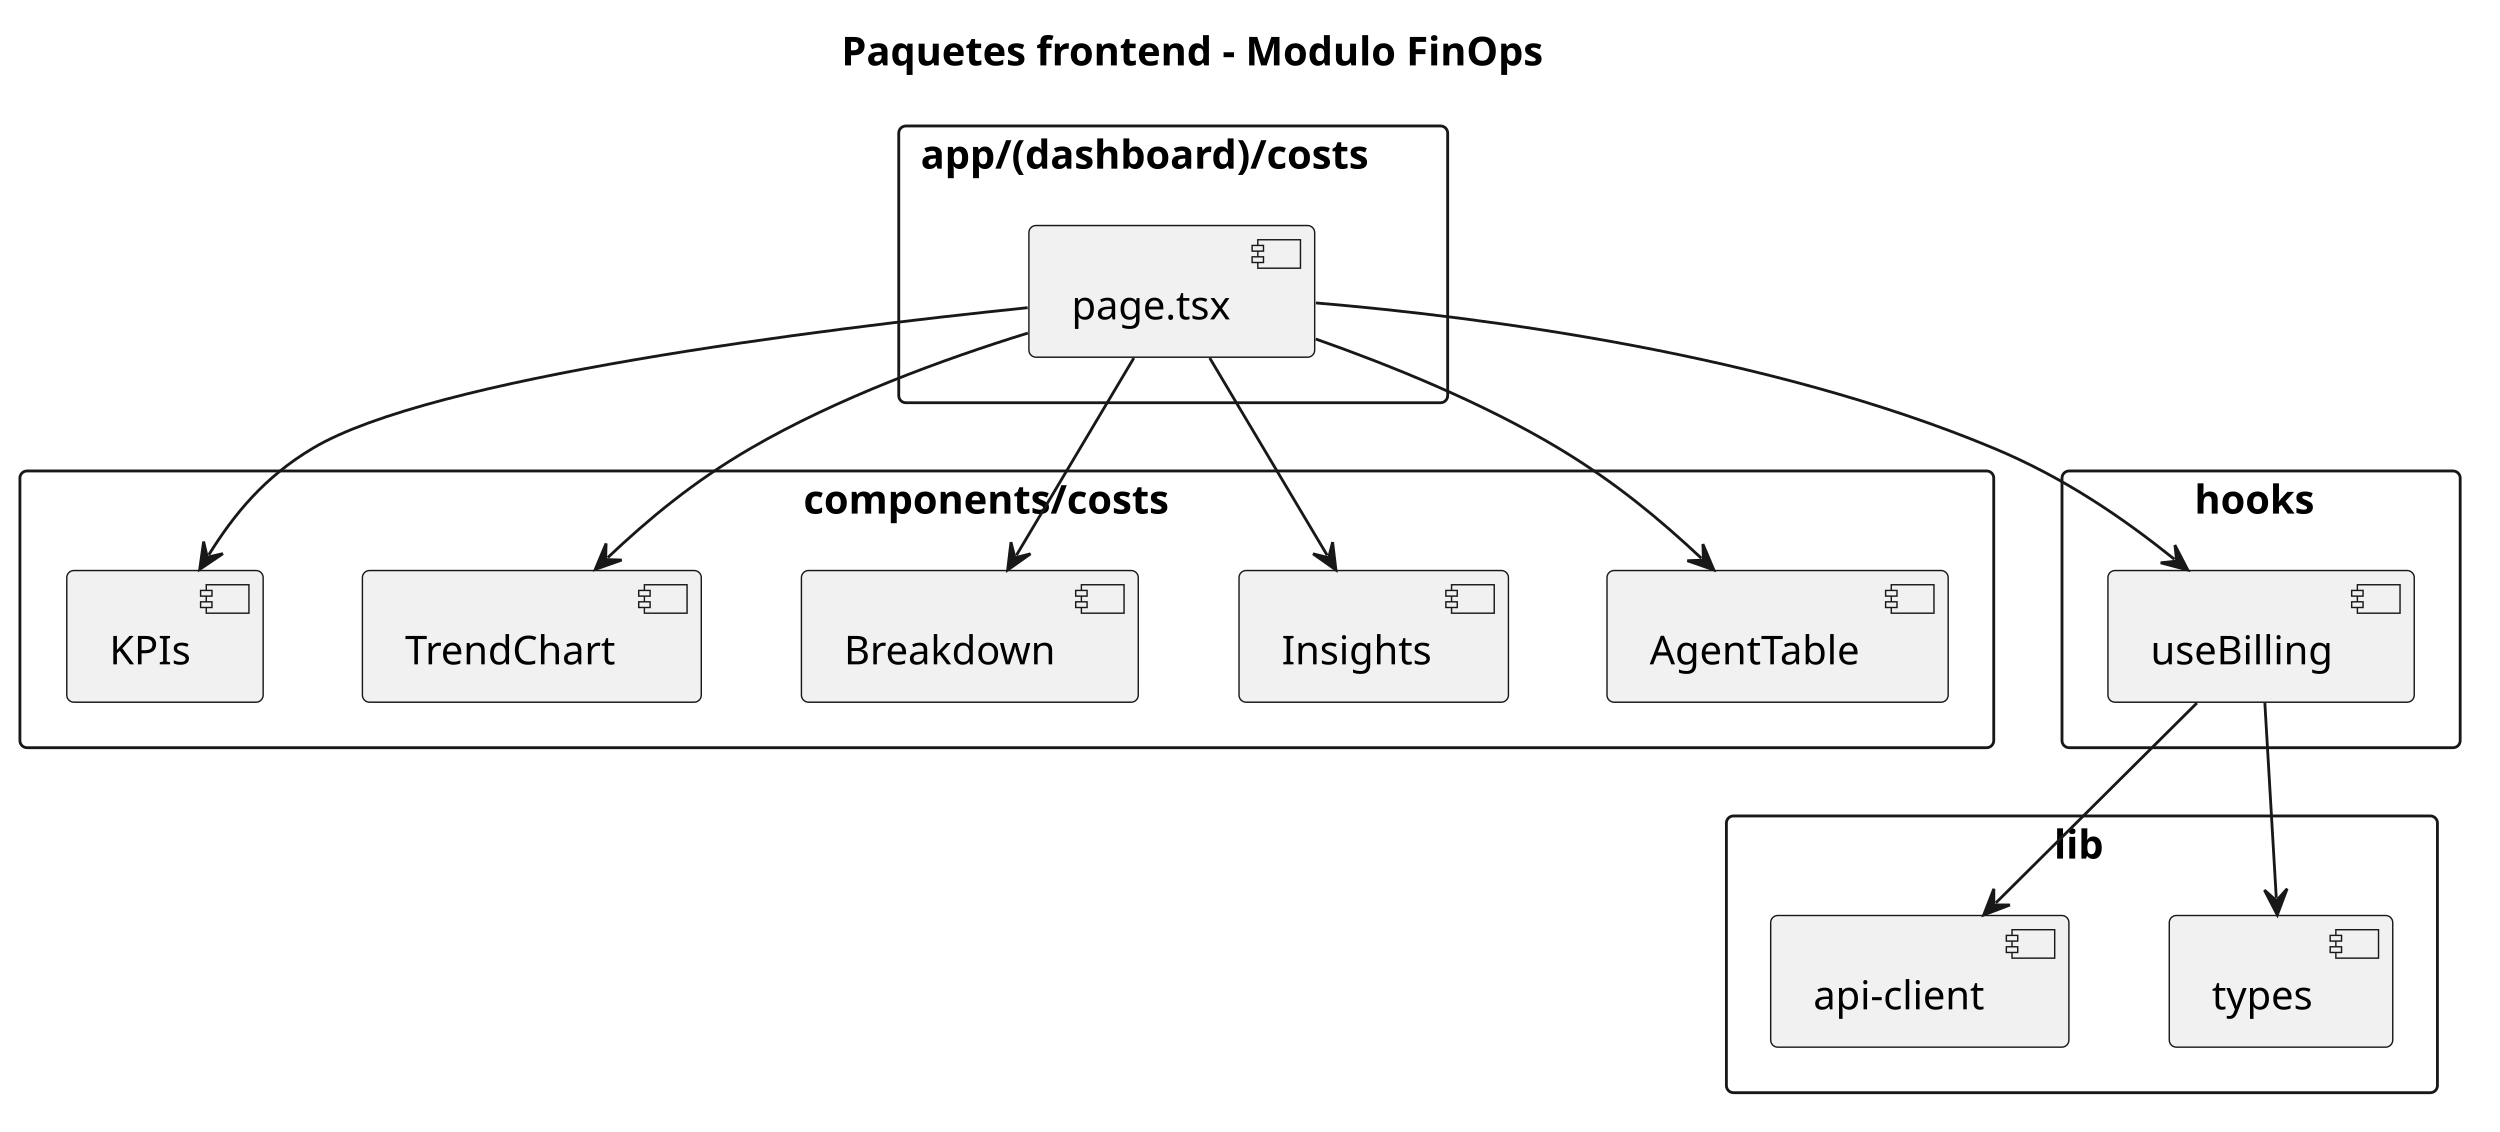
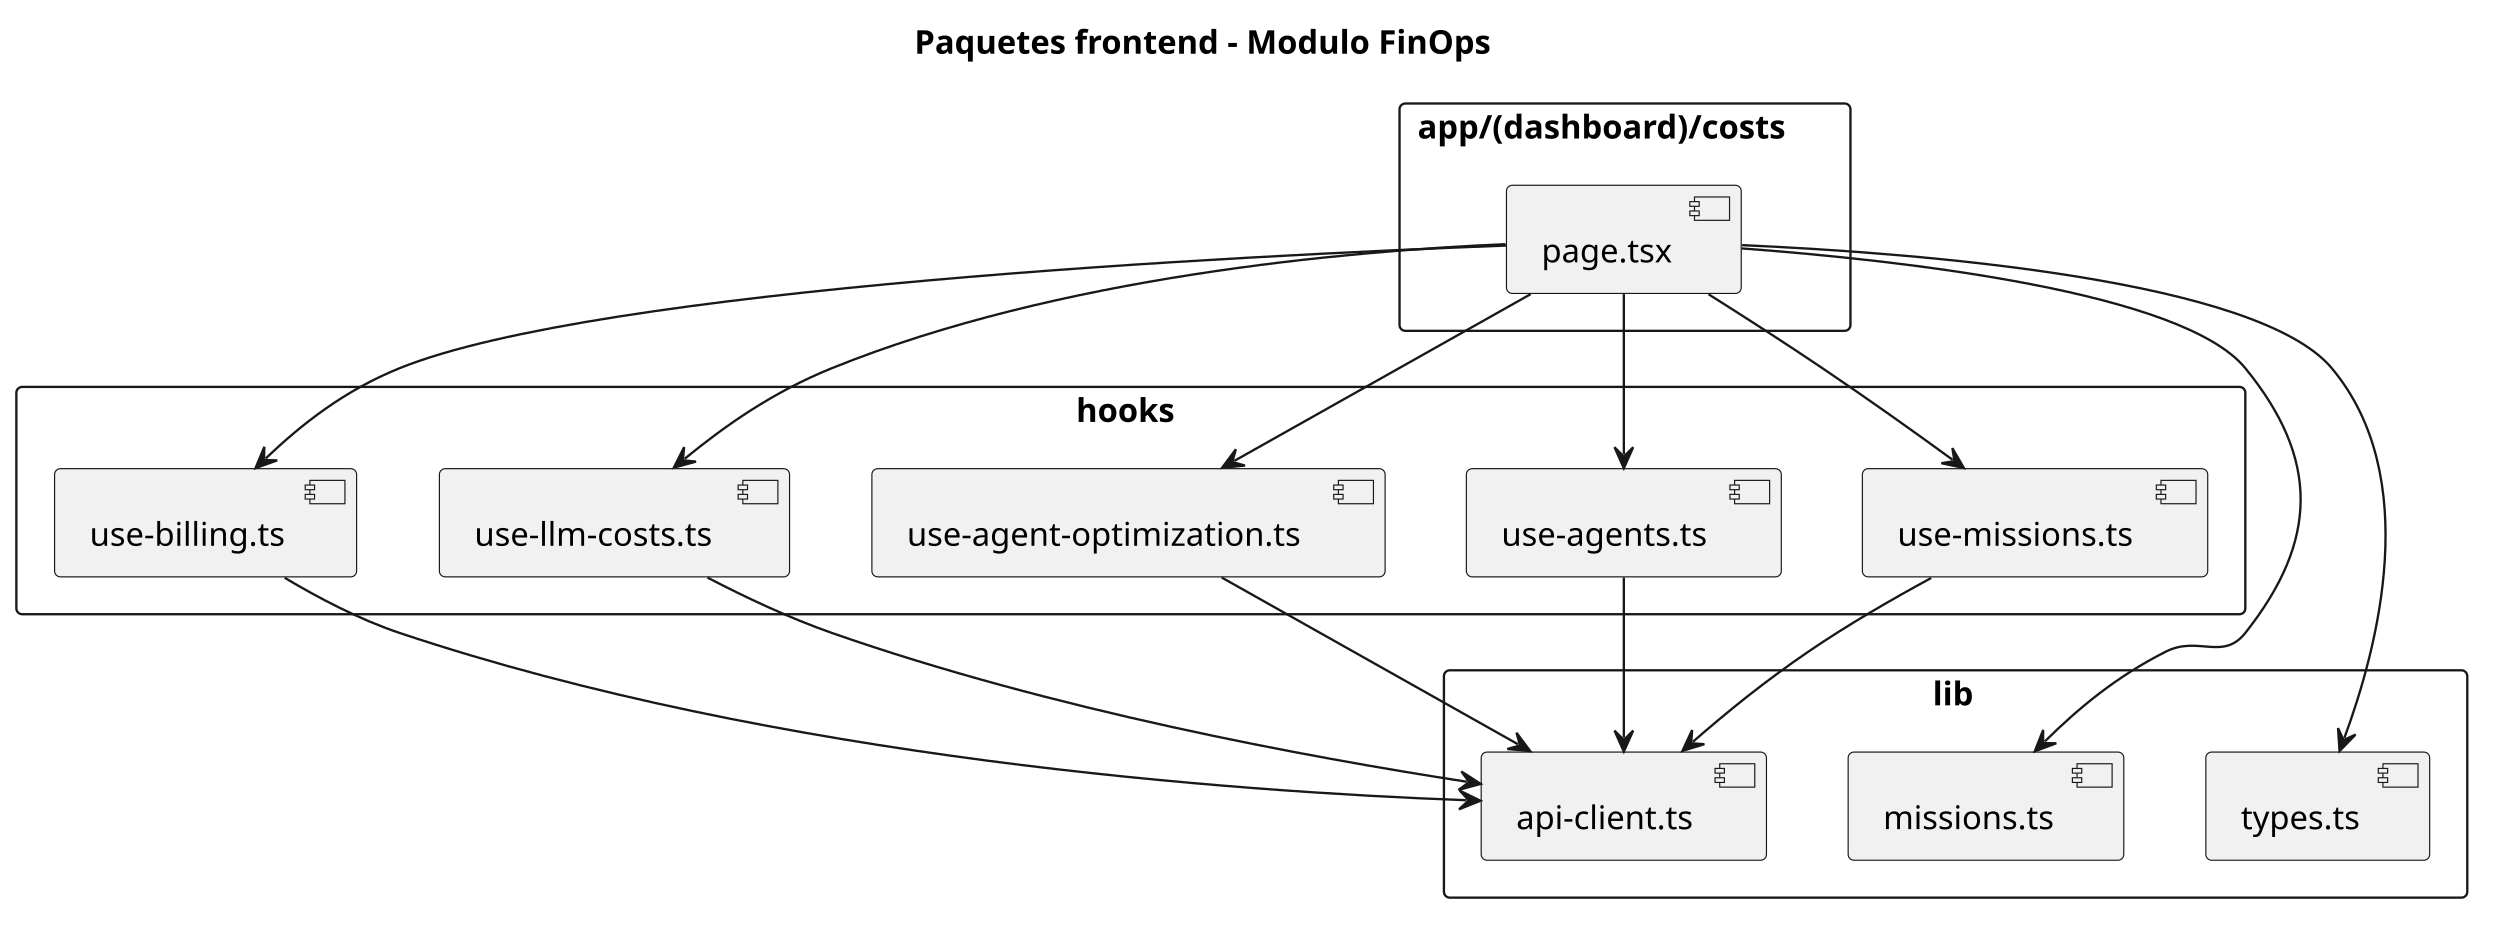
- <svg xmlns="http://www.w3.org/2000/svg" contentStyleType="text/css" data-diagram-type="DESCRIPTION" height="398px" preserveAspectRatio="none" style="width:879px;height:398px;background:#FFFFFF;" version="1.1" viewBox="0 0 879 398" width="879px" zoomAndPan="magnify">
+ <svg xmlns="http://www.w3.org/2000/svg" contentStyleType="text/css" data-diagram-type="DESCRIPTION" height="398px" preserveAspectRatio="none" style="width:1070px;height:398px;background:#FFFFFF;" version="1.1" viewBox="0 0 1070 398" width="1070px" zoomAndPan="magnify">
  <defs />
  <g>
    <g class="title" data-source-line="3">
-       <text fill="#000000" font-family="sans-serif" font-size="14" font-weight="700" lengthAdjust="spacing" textLength="280.315" x="295.843" y="22.995">Paquetes frontend - Modulo FinOps</text>
+       <text fill="#000000" font-family="sans-serif" font-size="14" font-weight="700" lengthAdjust="spacing" textLength="280.315" x="391.343" y="22.995">Paquetes frontend - Modulo FinOps</text>
    </g>
    <g class="cluster" data-qualified-name="app..dashboard..costs" data-source-line="5" id="ent0002">
-       <rect fill="none" height="97.3" rx="2.5" ry="2.5" style="stroke:#181818;stroke-width:1;" width="193" x="316" y="44.297" />
-       <text fill="#000000" font-family="sans-serif" font-size="14" font-weight="700" lengthAdjust="spacing" textLength="177.57" x="323.715" y="59.292">app/(dashboard)/costs</text>
+       <rect fill="none" height="97.3" rx="2.5" ry="2.5" style="stroke:#181818;stroke-width:1;" width="193" x="599" y="44.297" />
+       <text fill="#000000" font-family="sans-serif" font-size="14" font-weight="700" lengthAdjust="spacing" textLength="177.57" x="606.715" y="59.292">app/(dashboard)/costs</text>
    </g>
-     <g class="cluster" data-qualified-name="components.costs" data-source-line="9" id="ent0004">
-       <rect fill="none" height="97.29" rx="2.5" ry="2.5" style="stroke:#181818;stroke-width:1;" width="694" x="7" y="165.597" />
-       <text fill="#000000" font-family="sans-serif" font-size="14" font-weight="700" lengthAdjust="spacing" textLength="142.987" x="282.506" y="180.592">components/costs</text>
+     <g class="cluster" data-qualified-name="hooks" data-source-line="9" id="ent0004">
+       <rect fill="none" height="97.29" rx="2.5" ry="2.5" style="stroke:#181818;stroke-width:1;" width="954" x="7" y="165.597" />
+       <text fill="#000000" font-family="sans-serif" font-size="14" font-weight="700" lengthAdjust="spacing" textLength="46.847" x="460.577" y="180.592">hooks</text>
    </g>
-     <g class="cluster" data-qualified-name="hooks" data-source-line="17" id="ent0010">
-       <rect fill="none" height="97.29" rx="2.5" ry="2.5" style="stroke:#181818;stroke-width:1;" width="140" x="725" y="165.597" />
-       <text fill="#000000" font-family="sans-serif" font-size="14" font-weight="700" lengthAdjust="spacing" textLength="46.847" x="771.577" y="180.592">hooks</text>
-     </g>
-     <g class="cluster" data-qualified-name="lib" data-source-line="21" id="ent0012">
-       <rect fill="none" height="97.3" rx="2.5" ry="2.5" style="stroke:#181818;stroke-width:1;" width="250" x="607" y="286.887" />
-       <text fill="#000000" font-family="sans-serif" font-size="14" font-weight="700" lengthAdjust="spacing" textLength="19.619" x="722.19" y="301.882">lib</text>
+     <g class="cluster" data-qualified-name="lib" data-source-line="17" id="ent0010">
+       <rect fill="none" height="97.3" rx="2.5" ry="2.5" style="stroke:#181818;stroke-width:1;" width="438" x="618" y="286.887" />
+       <text fill="#000000" font-family="sans-serif" font-size="14" font-weight="700" lengthAdjust="spacing" textLength="19.619" x="827.19" y="301.882">lib</text>
    </g>
    <g class="entity" data-qualified-name="app..dashboard..costs.Page" data-source-line="6" id="ent0003">
-       <rect fill="#F1F1F1" height="46.297" rx="2.5" ry="2.5" style="stroke:#181818;stroke-width:0.5;" width="100.484" x="361.76" y="79.297" />
-       <rect fill="#F1F1F1" height="10" style="stroke:#181818;stroke-width:0.5;" width="15" x="442.244" y="84.297" />
-       <rect fill="#F1F1F1" height="2" style="stroke:#181818;stroke-width:0.5;" width="4" x="440.244" y="86.297" />
-       <rect fill="#F1F1F1" height="2" style="stroke:#181818;stroke-width:0.5;" width="4" x="440.244" y="90.297" />
-       <text fill="#000000" font-family="sans-serif" font-size="14" lengthAdjust="spacing" textLength="60.484" x="376.76" y="112.292">page.tsx</text>
+       <rect fill="#F1F1F1" height="46.297" rx="2.5" ry="2.5" style="stroke:#181818;stroke-width:0.5;" width="100.484" x="644.76" y="79.297" />
+       <rect fill="#F1F1F1" height="10" style="stroke:#181818;stroke-width:0.5;" width="15" x="725.244" y="84.297" />
+       <rect fill="#F1F1F1" height="2" style="stroke:#181818;stroke-width:0.5;" width="4" x="723.244" y="86.297" />
+       <rect fill="#F1F1F1" height="2" style="stroke:#181818;stroke-width:0.5;" width="4" x="723.244" y="90.297" />
+       <text fill="#000000" font-family="sans-serif" font-size="14" lengthAdjust="spacing" textLength="60.484" x="659.76" y="112.292">page.tsx</text>
    </g>
-     <g class="entity" data-qualified-name="components.costs.KPIs" data-source-line="10" id="ent0005">
-       <rect fill="#F1F1F1" height="46.297" rx="2.5" ry="2.5" style="stroke:#181818;stroke-width:0.5;" width="69.046" x="23.48" y="200.597" />
-       <rect fill="#F1F1F1" height="10" style="stroke:#181818;stroke-width:0.5;" width="15" x="72.526" y="205.597" />
-       <rect fill="#F1F1F1" height="2" style="stroke:#181818;stroke-width:0.5;" width="4" x="70.526" y="207.597" />
-       <rect fill="#F1F1F1" height="2" style="stroke:#181818;stroke-width:0.5;" width="4" x="70.526" y="211.597" />
-       <text fill="#000000" font-family="sans-serif" font-size="14" lengthAdjust="spacing" textLength="29.046" x="38.48" y="233.592">KPIs</text>
+     <g class="entity" data-qualified-name="hooks.BillingHook" data-source-line="10" id="ent0005">
+       <rect fill="#F1F1F1" height="46.297" rx="2.5" ry="2.5" style="stroke:#181818;stroke-width:0.5;" width="129.27" x="23.36" y="200.597" />
+       <rect fill="#F1F1F1" height="10" style="stroke:#181818;stroke-width:0.5;" width="15" x="132.631" y="205.597" />
+       <rect fill="#F1F1F1" height="2" style="stroke:#181818;stroke-width:0.5;" width="4" x="130.631" y="207.597" />
+       <rect fill="#F1F1F1" height="2" style="stroke:#181818;stroke-width:0.5;" width="4" x="130.631" y="211.597" />
+       <text fill="#000000" font-family="sans-serif" font-size="14" lengthAdjust="spacing" textLength="89.27" x="38.36" y="233.592">use-billing.ts</text>
    </g>
-     <g class="entity" data-qualified-name="components.costs.Trend" data-source-line="11" id="ent0006">
-       <rect fill="#F1F1F1" height="46.297" rx="2.5" ry="2.5" style="stroke:#181818;stroke-width:0.5;" width="119.153" x="127.42" y="200.597" />
-       <rect fill="#F1F1F1" height="10" style="stroke:#181818;stroke-width:0.5;" width="15" x="226.573" y="205.597" />
-       <rect fill="#F1F1F1" height="2" style="stroke:#181818;stroke-width:0.5;" width="4" x="224.573" y="207.597" />
-       <rect fill="#F1F1F1" height="2" style="stroke:#181818;stroke-width:0.5;" width="4" x="224.573" y="211.597" />
-       <text fill="#000000" font-family="sans-serif" font-size="14" lengthAdjust="spacing" textLength="79.153" x="142.42" y="233.592">TrendChart</text>
+     <g class="entity" data-qualified-name="hooks.LLMHook" data-source-line="11" id="ent0006">
+       <rect fill="#F1F1F1" height="46.297" rx="2.5" ry="2.5" style="stroke:#181818;stroke-width:0.5;" width="149.874" x="188.06" y="200.597" />
+       <rect fill="#F1F1F1" height="10" style="stroke:#181818;stroke-width:0.5;" width="15" x="317.934" y="205.597" />
+       <rect fill="#F1F1F1" height="2" style="stroke:#181818;stroke-width:0.5;" width="4" x="315.934" y="207.597" />
+       <rect fill="#F1F1F1" height="2" style="stroke:#181818;stroke-width:0.5;" width="4" x="315.934" y="211.597" />
+       <text fill="#000000" font-family="sans-serif" font-size="14" lengthAdjust="spacing" textLength="109.874" x="203.06" y="233.592">use-llm-costs.ts</text>
    </g>
-     <g class="entity" data-qualified-name="components.costs.Breakdown" data-source-line="12" id="ent0007">
-       <rect fill="#F1F1F1" height="46.297" rx="2.5" ry="2.5" style="stroke:#181818;stroke-width:0.5;" width="118.436" x="281.78" y="200.597" />
-       <rect fill="#F1F1F1" height="10" style="stroke:#181818;stroke-width:0.5;" width="15" x="380.216" y="205.597" />
-       <rect fill="#F1F1F1" height="2" style="stroke:#181818;stroke-width:0.5;" width="4" x="378.216" y="207.597" />
-       <rect fill="#F1F1F1" height="2" style="stroke:#181818;stroke-width:0.5;" width="4" x="378.216" y="211.597" />
-       <text fill="#000000" font-family="sans-serif" font-size="14" lengthAdjust="spacing" textLength="78.436" x="296.78" y="233.592">Breakdown</text>
+     <g class="entity" data-qualified-name="hooks.OptimizationHook" data-source-line="12" id="ent0007">
+       <rect fill="#F1F1F1" height="46.297" rx="2.5" ry="2.5" style="stroke:#181818;stroke-width:0.5;" width="219.662" x="373.17" y="200.597" />
+       <rect fill="#F1F1F1" height="10" style="stroke:#181818;stroke-width:0.5;" width="15" x="572.832" y="205.597" />
+       <rect fill="#F1F1F1" height="2" style="stroke:#181818;stroke-width:0.5;" width="4" x="570.832" y="207.597" />
+       <rect fill="#F1F1F1" height="2" style="stroke:#181818;stroke-width:0.5;" width="4" x="570.832" y="211.597" />
+       <text fill="#000000" font-family="sans-serif" font-size="14" lengthAdjust="spacing" textLength="179.662" x="388.17" y="233.592">use-agent-optimization.ts</text>
    </g>
-     <g class="entity" data-qualified-name="components.costs.Insights" data-source-line="13" id="ent0008">
-       <rect fill="#F1F1F1" height="46.297" rx="2.5" ry="2.5" style="stroke:#181818;stroke-width:0.5;" width="94.728" x="435.64" y="200.597" />
-       <rect fill="#F1F1F1" height="10" style="stroke:#181818;stroke-width:0.5;" width="15" x="510.368" y="205.597" />
-       <rect fill="#F1F1F1" height="2" style="stroke:#181818;stroke-width:0.5;" width="4" x="508.368" y="207.597" />
-       <rect fill="#F1F1F1" height="2" style="stroke:#181818;stroke-width:0.5;" width="4" x="508.368" y="211.597" />
-       <text fill="#000000" font-family="sans-serif" font-size="14" lengthAdjust="spacing" textLength="54.728" x="450.64" y="233.592">Insights</text>
+     <g class="entity" data-qualified-name="hooks.AgentsHook" data-source-line="13" id="ent0008">
+       <rect fill="#F1F1F1" height="46.297" rx="2.5" ry="2.5" style="stroke:#181818;stroke-width:0.5;" width="134.801" x="627.6" y="200.597" />
+       <rect fill="#F1F1F1" height="10" style="stroke:#181818;stroke-width:0.5;" width="15" x="742.401" y="205.597" />
+       <rect fill="#F1F1F1" height="2" style="stroke:#181818;stroke-width:0.5;" width="4" x="740.401" y="207.597" />
+       <rect fill="#F1F1F1" height="2" style="stroke:#181818;stroke-width:0.5;" width="4" x="740.401" y="211.597" />
+       <text fill="#000000" font-family="sans-serif" font-size="14" lengthAdjust="spacing" textLength="94.801" x="642.6" y="233.592">use-agents.ts</text>
    </g>
-     <g class="entity" data-qualified-name="components.costs.Table" data-source-line="14" id="ent0009">
-       <rect fill="#F1F1F1" height="46.297" rx="2.5" ry="2.5" style="stroke:#181818;stroke-width:0.5;" width="119.96" x="565.02" y="200.597" />
-       <rect fill="#F1F1F1" height="10" style="stroke:#181818;stroke-width:0.5;" width="15" x="664.98" y="205.597" />
-       <rect fill="#F1F1F1" height="2" style="stroke:#181818;stroke-width:0.5;" width="4" x="662.98" y="207.597" />
-       <rect fill="#F1F1F1" height="2" style="stroke:#181818;stroke-width:0.5;" width="4" x="662.98" y="211.597" />
-       <text fill="#000000" font-family="sans-serif" font-size="14" lengthAdjust="spacing" textLength="79.96" x="580.02" y="233.592">AgentTable</text>
+     <g class="entity" data-qualified-name="hooks.MissionsHook" data-source-line="14" id="ent0009">
+       <rect fill="#F1F1F1" height="46.297" rx="2.5" ry="2.5" style="stroke:#181818;stroke-width:0.5;" width="147.803" x="797.1" y="200.597" />
+       <rect fill="#F1F1F1" height="10" style="stroke:#181818;stroke-width:0.5;" width="15" x="924.903" y="205.597" />
+       <rect fill="#F1F1F1" height="2" style="stroke:#181818;stroke-width:0.5;" width="4" x="922.903" y="207.597" />
+       <rect fill="#F1F1F1" height="2" style="stroke:#181818;stroke-width:0.5;" width="4" x="922.903" y="211.597" />
+       <text fill="#000000" font-family="sans-serif" font-size="14" lengthAdjust="spacing" textLength="107.803" x="812.1" y="233.592">use-missions.ts</text>
    </g>
-     <g class="entity" data-qualified-name="hooks.Hook" data-source-line="18" id="ent0011">
-       <rect fill="#F1F1F1" height="46.297" rx="2.5" ry="2.5" style="stroke:#181818;stroke-width:0.5;" width="107.703" x="741.15" y="200.597" />
-       <rect fill="#F1F1F1" height="10" style="stroke:#181818;stroke-width:0.5;" width="15" x="828.853" y="205.597" />
-       <rect fill="#F1F1F1" height="2" style="stroke:#181818;stroke-width:0.5;" width="4" x="826.853" y="207.597" />
-       <rect fill="#F1F1F1" height="2" style="stroke:#181818;stroke-width:0.5;" width="4" x="826.853" y="211.597" />
-       <text fill="#000000" font-family="sans-serif" font-size="14" lengthAdjust="spacing" textLength="67.703" x="756.15" y="233.592">useBilling</text>
+     <g class="entity" data-qualified-name="lib.Api" data-source-line="18" id="ent0011">
+       <rect fill="#F1F1F1" height="46.297" rx="2.5" ry="2.5" style="stroke:#181818;stroke-width:0.5;" width="122.093" x="633.95" y="321.887" />
+       <rect fill="#F1F1F1" height="10" style="stroke:#181818;stroke-width:0.5;" width="15" x="736.043" y="326.887" />
+       <rect fill="#F1F1F1" height="2" style="stroke:#181818;stroke-width:0.5;" width="4" x="734.043" y="328.887" />
+       <rect fill="#F1F1F1" height="2" style="stroke:#181818;stroke-width:0.5;" width="4" x="734.043" y="332.887" />
+       <text fill="#000000" font-family="sans-serif" font-size="14" lengthAdjust="spacing" textLength="82.093" x="648.95" y="354.882">api-client.ts</text>
    </g>
-     <g class="entity" data-qualified-name="lib.Api" data-source-line="22" id="ent0013">
-       <rect fill="#F1F1F1" height="46.297" rx="2.5" ry="2.5" style="stroke:#181818;stroke-width:0.5;" width="104.859" x="622.57" y="321.887" />
-       <rect fill="#F1F1F1" height="10" style="stroke:#181818;stroke-width:0.5;" width="15" x="707.429" y="326.887" />
-       <rect fill="#F1F1F1" height="2" style="stroke:#181818;stroke-width:0.5;" width="4" x="705.429" y="328.887" />
-       <rect fill="#F1F1F1" height="2" style="stroke:#181818;stroke-width:0.5;" width="4" x="705.429" y="332.887" />
-       <text fill="#000000" font-family="sans-serif" font-size="14" lengthAdjust="spacing" textLength="64.859" x="637.57" y="354.882">api-client</text>
+     <g class="entity" data-qualified-name="lib.Missions" data-source-line="19" id="ent0012">
+       <rect fill="#F1F1F1" height="46.297" rx="2.5" ry="2.5" style="stroke:#181818;stroke-width:0.5;" width="117.971" x="791.01" y="321.887" />
+       <rect fill="#F1F1F1" height="10" style="stroke:#181818;stroke-width:0.5;" width="15" x="888.981" y="326.887" />
+       <rect fill="#F1F1F1" height="2" style="stroke:#181818;stroke-width:0.5;" width="4" x="886.981" y="328.887" />
+       <rect fill="#F1F1F1" height="2" style="stroke:#181818;stroke-width:0.5;" width="4" x="886.981" y="332.887" />
+       <text fill="#000000" font-family="sans-serif" font-size="14" lengthAdjust="spacing" textLength="77.971" x="806.01" y="354.882">missions.ts</text>
    </g>
-     <g class="entity" data-qualified-name="lib.Types" data-source-line="23" id="ent0014">
-       <rect fill="#F1F1F1" height="46.297" rx="2.5" ry="2.5" style="stroke:#181818;stroke-width:0.5;" width="78.568" x="762.72" y="321.887" />
-       <rect fill="#F1F1F1" height="10" style="stroke:#181818;stroke-width:0.5;" width="15" x="821.288" y="326.887" />
-       <rect fill="#F1F1F1" height="2" style="stroke:#181818;stroke-width:0.5;" width="4" x="819.288" y="328.887" />
-       <rect fill="#F1F1F1" height="2" style="stroke:#181818;stroke-width:0.5;" width="4" x="819.288" y="332.887" />
-       <text fill="#000000" font-family="sans-serif" font-size="14" lengthAdjust="spacing" textLength="38.568" x="777.72" y="354.882">types</text>
+     <g class="entity" data-qualified-name="lib.Types" data-source-line="20" id="ent0013">
+       <rect fill="#F1F1F1" height="46.297" rx="2.5" ry="2.5" style="stroke:#181818;stroke-width:0.5;" width="95.802" x="944.1" y="321.887" />
+       <rect fill="#F1F1F1" height="10" style="stroke:#181818;stroke-width:0.5;" width="15" x="1019.902" y="326.887" />
+       <rect fill="#F1F1F1" height="2" style="stroke:#181818;stroke-width:0.5;" width="4" x="1017.902" y="328.887" />
+       <rect fill="#F1F1F1" height="2" style="stroke:#181818;stroke-width:0.5;" width="4" x="1017.902" y="332.887" />
+       <text fill="#000000" font-family="sans-serif" font-size="14" lengthAdjust="spacing" textLength="55.802" x="959.1" y="354.882">types.ts</text>
    </g>
-     <g class="link" data-entity-1="ent0003" data-entity-2="ent0005" data-link-type="dependency" data-source-line="26" id="lnk15">
-       <path d="M361.32,108.187 C286.72,115.887 151.64,132.787 110,157.597 C92.97,167.737 82.448,180.598 73.398,195.088" fill="none" id="Page-to-KPIs" style="stroke:#181818;stroke-width:1;" />
-       <polygon fill="#181818" points="70.22,200.177,78.38,194.662,72.869,195.936,71.595,190.424,70.22,200.177" style="stroke:#181818;stroke-width:1;" />
+     <g class="link" data-entity-1="ent0003" data-entity-2="ent0005" data-link-type="dependency" data-source-line="23" id="lnk14">
+       <path d="M644.63,105.097 C530.65,109.407 256.21,123.137 171,157.597 C147.39,167.137 129.299,181.393 113.719,196.203" fill="none" id="Page-to-BillingHook" style="stroke:#181818;stroke-width:1;" />
+       <polygon fill="#181818" points="109.37,200.337,118.649,197.035,112.994,196.892,113.137,191.237,109.37,200.337" style="stroke:#181818;stroke-width:1;" />
    </g>
-     <g class="link" data-entity-1="ent0003" data-entity-2="ent0006" data-link-type="dependency" data-source-line="27" id="lnk16">
-       <path d="M361.4,117.107 C331.86,126.247 294.52,139.857 264,157.597 C243.86,169.297 228.234,182.309 213.664,196.059" fill="none" id="Page-to-Trend" style="stroke:#181818;stroke-width:1;" />
-       <polygon fill="#181818" points="209.3,200.177,218.591,196.909,212.936,196.745,213.1,191.091,209.3,200.177" style="stroke:#181818;stroke-width:1;" />
+     <g class="link" data-entity-1="ent0003" data-entity-2="ent0006" data-link-type="dependency" data-source-line="24" id="lnk15">
+       <path d="M644.28,104.497 C576.3,107.457 452.95,118.337 356,157.597 C330.97,167.727 310.734,181.877 293.024,196.367" fill="none" id="Page-to-LLMHook" style="stroke:#181818;stroke-width:1;" />
+       <polygon fill="#181818" points="288.38,200.167,297.879,197.564,292.25,197.001,292.813,191.372,288.38,200.167" style="stroke:#181818;stroke-width:1;" />
    </g>
-     <g class="link" data-entity-1="ent0003" data-entity-2="ent0007" data-link-type="dependency" data-source-line="28" id="lnk17">
-       <path d="M398.65,125.887 C385.95,147.217 370.039,173.951 357.359,195.251" fill="none" id="Page-to-Breakdown" style="stroke:#181818;stroke-width:1;" />
-       <polygon fill="#181818" points="354.29,200.407,362.331,194.72,356.848,196.111,355.457,190.627,354.29,200.407" style="stroke:#181818;stroke-width:1;" />
+     <g class="link" data-entity-1="ent0003" data-entity-2="ent0007" data-link-type="dependency" data-source-line="25" id="lnk16">
+       <path d="M655.12,125.887 C617.34,147.147 566.129,175.965 528.289,197.255" fill="none" id="Page-to-OptimizationHook" style="stroke:#181818;stroke-width:1;" />
+       <polygon fill="#181818" points="523.06,200.197,532.865,199.27,527.418,197.745,528.942,192.298,523.06,200.197" style="stroke:#181818;stroke-width:1;" />
    </g>
-     <g class="link" data-entity-1="ent0003" data-entity-2="ent0008" data-link-type="dependency" data-source-line="29" id="lnk18">
-       <path d="M425.35,125.887 C438.05,147.217 453.961,173.951 466.641,195.251" fill="none" id="Page-to-Insights" style="stroke:#181818;stroke-width:1;" />
-       <polygon fill="#181818" points="469.71,200.407,468.543,190.627,467.152,196.111,461.669,194.72,469.71,200.407" style="stroke:#181818;stroke-width:1;" />
+     <g class="link" data-entity-1="ent0003" data-entity-2="ent0008" data-link-type="dependency" data-source-line="26" id="lnk17">
+       <path d="M695,125.887 C695,147.217 695,173.107 695,194.407" fill="none" id="Page-to-AgentsHook" style="stroke:#181818;stroke-width:1;" />
+       <polygon fill="#181818" points="695,200.407,699,191.407,695,195.407,691,191.407,695,200.407" style="stroke:#181818;stroke-width:1;" />
    </g>
-     <g class="link" data-entity-1="ent0003" data-entity-2="ent0009" data-link-type="dependency" data-source-line="30" id="lnk19">
-       <path d="M462.6,119.197 C489.02,128.487 521.31,141.577 548,157.597 C567.97,169.577 583.59,182.596 598.2,196.276" fill="none" id="Page-to-Table" style="stroke:#181818;stroke-width:1;" />
-       <polygon fill="#181818" points="602.58,200.377,598.744,191.306,598.93,196.959,593.276,197.145,602.58,200.377" style="stroke:#181818;stroke-width:1;" />
+     <g class="link" data-entity-1="ent0003" data-entity-2="ent0009" data-link-type="dependency" data-source-line="27" id="lnk18">
+       <path d="M731.26,125.937 C746.44,135.517 764.2,146.917 780,157.597 C800.45,171.407 818.148,184.017 835.688,196.777" fill="none" id="Page-to-MissionsHook" style="stroke:#181818;stroke-width:1;" />
+       <polygon fill="#181818" points="840.54,200.307,835.615,191.778,836.497,197.365,830.909,198.247,840.54,200.307" style="stroke:#181818;stroke-width:1;" />
    </g>
-     <g class="link" data-entity-1="ent0003" data-entity-2="ent0011" data-link-type="dependency" data-source-line="31" id="lnk20">
-       <path d="M462.65,106.507 C521.84,111.517 621.75,124.497 701,157.597 C726.1,168.077 746.579,182.244 764.539,196.644" fill="none" id="Page-to-Hook" style="stroke:#181818;stroke-width:1;" />
-       <polygon fill="#181818" points="769.22,200.397,764.701,191.646,765.319,197.269,759.696,197.888,769.22,200.397" style="stroke:#181818;stroke-width:1;" />
+     <g class="link" data-entity-1="ent0003" data-entity-2="ent0012" data-link-type="dependency" data-source-line="28" id="lnk19">
+       <path d="M745.48,106.327 C814.9,111.467 934.31,124.927 961,157.597 C992.86,196.587 992.26,231.417 961,270.887 C951.36,283.057 940.86,271.907 927,278.887 C905.73,289.607 889.601,303.102 875.151,317.362" fill="none" id="Page-to-Missions" style="stroke:#181818;stroke-width:1;" />
+       <polygon fill="#181818" points="870.88,321.577,880.096,318.102,874.439,318.065,874.476,312.408,870.88,321.577" style="stroke:#181818;stroke-width:1;" />
    </g>
-     <g class="link" data-entity-1="ent0011" data-entity-2="ent0013" data-link-type="dependency" data-source-line="32" id="lnk21">
-       <path d="M772.43,247.177 C750.97,268.507 723.145,296.177 701.726,317.467" fill="none" id="Hook-to-Api" style="stroke:#181818;stroke-width:1;" />
-       <polygon fill="#181818" points="697.47,321.697,706.673,318.189,701.016,318.172,701.034,312.515,697.47,321.697" style="stroke:#181818;stroke-width:1;" />
+     <g class="link" data-entity-1="ent0003" data-entity-2="ent0013" data-link-type="dependency" data-source-line="29" id="lnk20">
+       <path d="M745.62,104.927 C823.33,108.387 966.4,119.847 998,157.597 C1037.08,204.277 1017.608,277.318 1003.398,315.818" fill="none" id="Page-to-Types" style="stroke:#181818;stroke-width:1;" />
+       <polygon fill="#181818" points="1001.32,321.447,1008.189,314.389,1003.051,316.756,1000.684,311.619,1001.32,321.447" style="stroke:#181818;stroke-width:1;" />
    </g>
-     <g class="link" data-entity-1="ent0011" data-entity-2="ent0014" data-link-type="dependency" data-source-line="33" id="lnk22">
-       <path d="M796.32,247.177 C797.57,268.507 799.088,294.417 800.338,315.707" fill="none" id="Hook-to-Types" style="stroke:#181818;stroke-width:1;" />
-       <polygon fill="#181818" points="800.69,321.697,804.156,312.478,800.397,316.705,796.169,312.947,800.69,321.697" style="stroke:#181818;stroke-width:1;" />
+     <g class="link" data-entity-1="ent0005" data-entity-2="ent0011" data-link-type="dependency" data-source-line="30" id="lnk21">
+       <path d="M121.82,247.277 C136.38,255.967 153.96,265.187 171,270.887 C332.14,324.837 528.034,338.793 627.624,342.503" fill="none" id="BillingHook-to-Api" style="stroke:#181818;stroke-width:1;" />
+       <polygon fill="#181818" points="633.62,342.727,624.775,338.395,628.624,342.541,624.477,346.389,633.62,342.727" style="stroke:#181818;stroke-width:1;" />
+     </g>
+     <g class="link" data-entity-1="ent0006" data-entity-2="ent0011" data-link-type="dependency" data-source-line="31" id="lnk22">
+       <path d="M302.8,247.207 C318.92,255.587 337.97,264.577 356,270.887 C450.34,303.897 558.941,323.94 627.811,334.59" fill="none" id="LLMHook-to-Api" style="stroke:#181818;stroke-width:1;" />
+       <polygon fill="#181818" points="633.74,335.507,625.457,330.178,628.799,334.743,624.234,338.084,633.74,335.507" style="stroke:#181818;stroke-width:1;" />
+     </g>
+     <g class="link" data-entity-1="ent0007" data-entity-2="ent0011" data-link-type="dependency" data-source-line="32" id="lnk23">
+       <path d="M522.88,247.177 C560.66,268.437 611.871,297.265 649.711,318.555" fill="none" id="OptimizationHook-to-Api" style="stroke:#181818;stroke-width:1;" />
+       <polygon fill="#181818" points="654.94,321.497,649.058,313.598,650.582,319.045,645.135,320.57,654.94,321.497" style="stroke:#181818;stroke-width:1;" />
+     </g>
+     <g class="link" data-entity-1="ent0008" data-entity-2="ent0011" data-link-type="dependency" data-source-line="33" id="lnk24">
+       <path d="M695,247.177 C695,268.507 695,294.407 695,315.697" fill="none" id="AgentsHook-to-Api" style="stroke:#181818;stroke-width:1;" />
+       <polygon fill="#181818" points="695,321.697,699,312.697,695,316.697,691,312.697,695,321.697" style="stroke:#181818;stroke-width:1;" />
+     </g>
+     <g class="link" data-entity-1="ent0009" data-entity-2="ent0011" data-link-type="dependency" data-source-line="34" id="lnk25">
+       <path d="M826.54,247.377 C809.68,256.517 790.56,267.577 774,278.887 C755.06,291.827 739.676,304.328 724.586,317.458" fill="none" id="MissionsHook-to-Api" style="stroke:#181818;stroke-width:1;" />
+       <polygon fill="#181818" points="720.06,321.397,729.475,318.507,723.832,318.115,724.224,312.471,720.06,321.397" style="stroke:#181818;stroke-width:1;" />
    </g>
  </g>
</svg>
